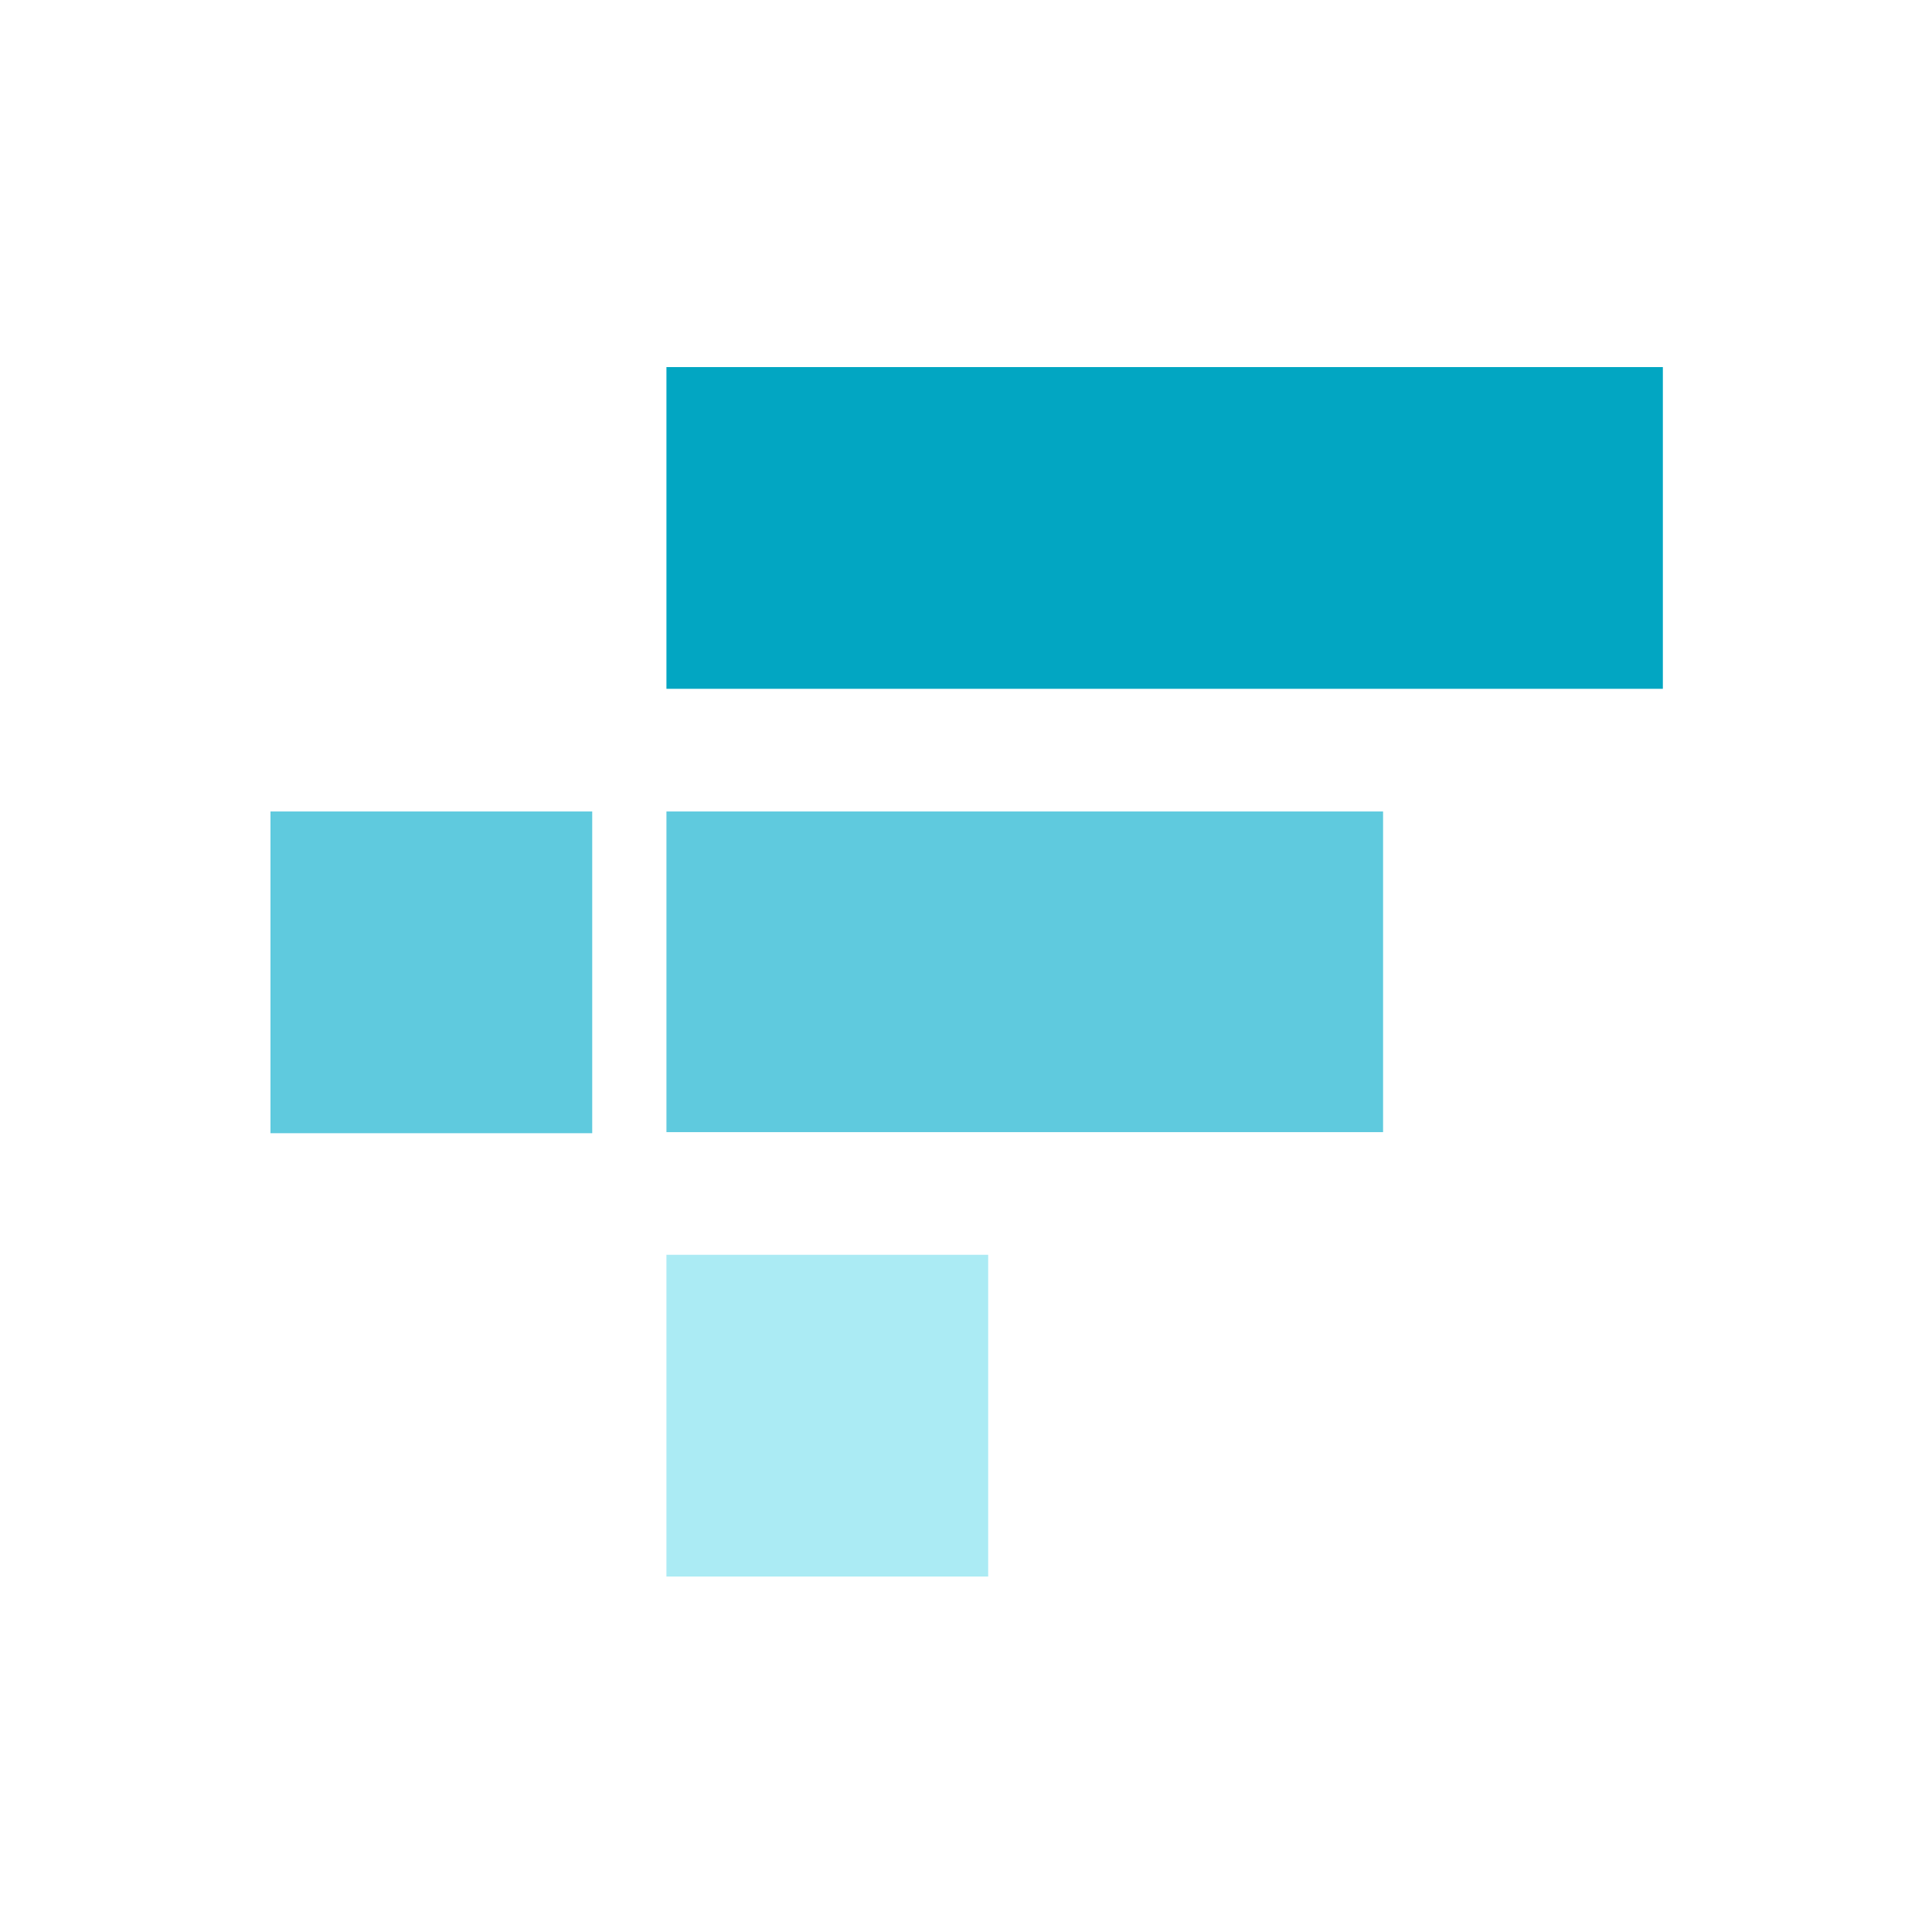
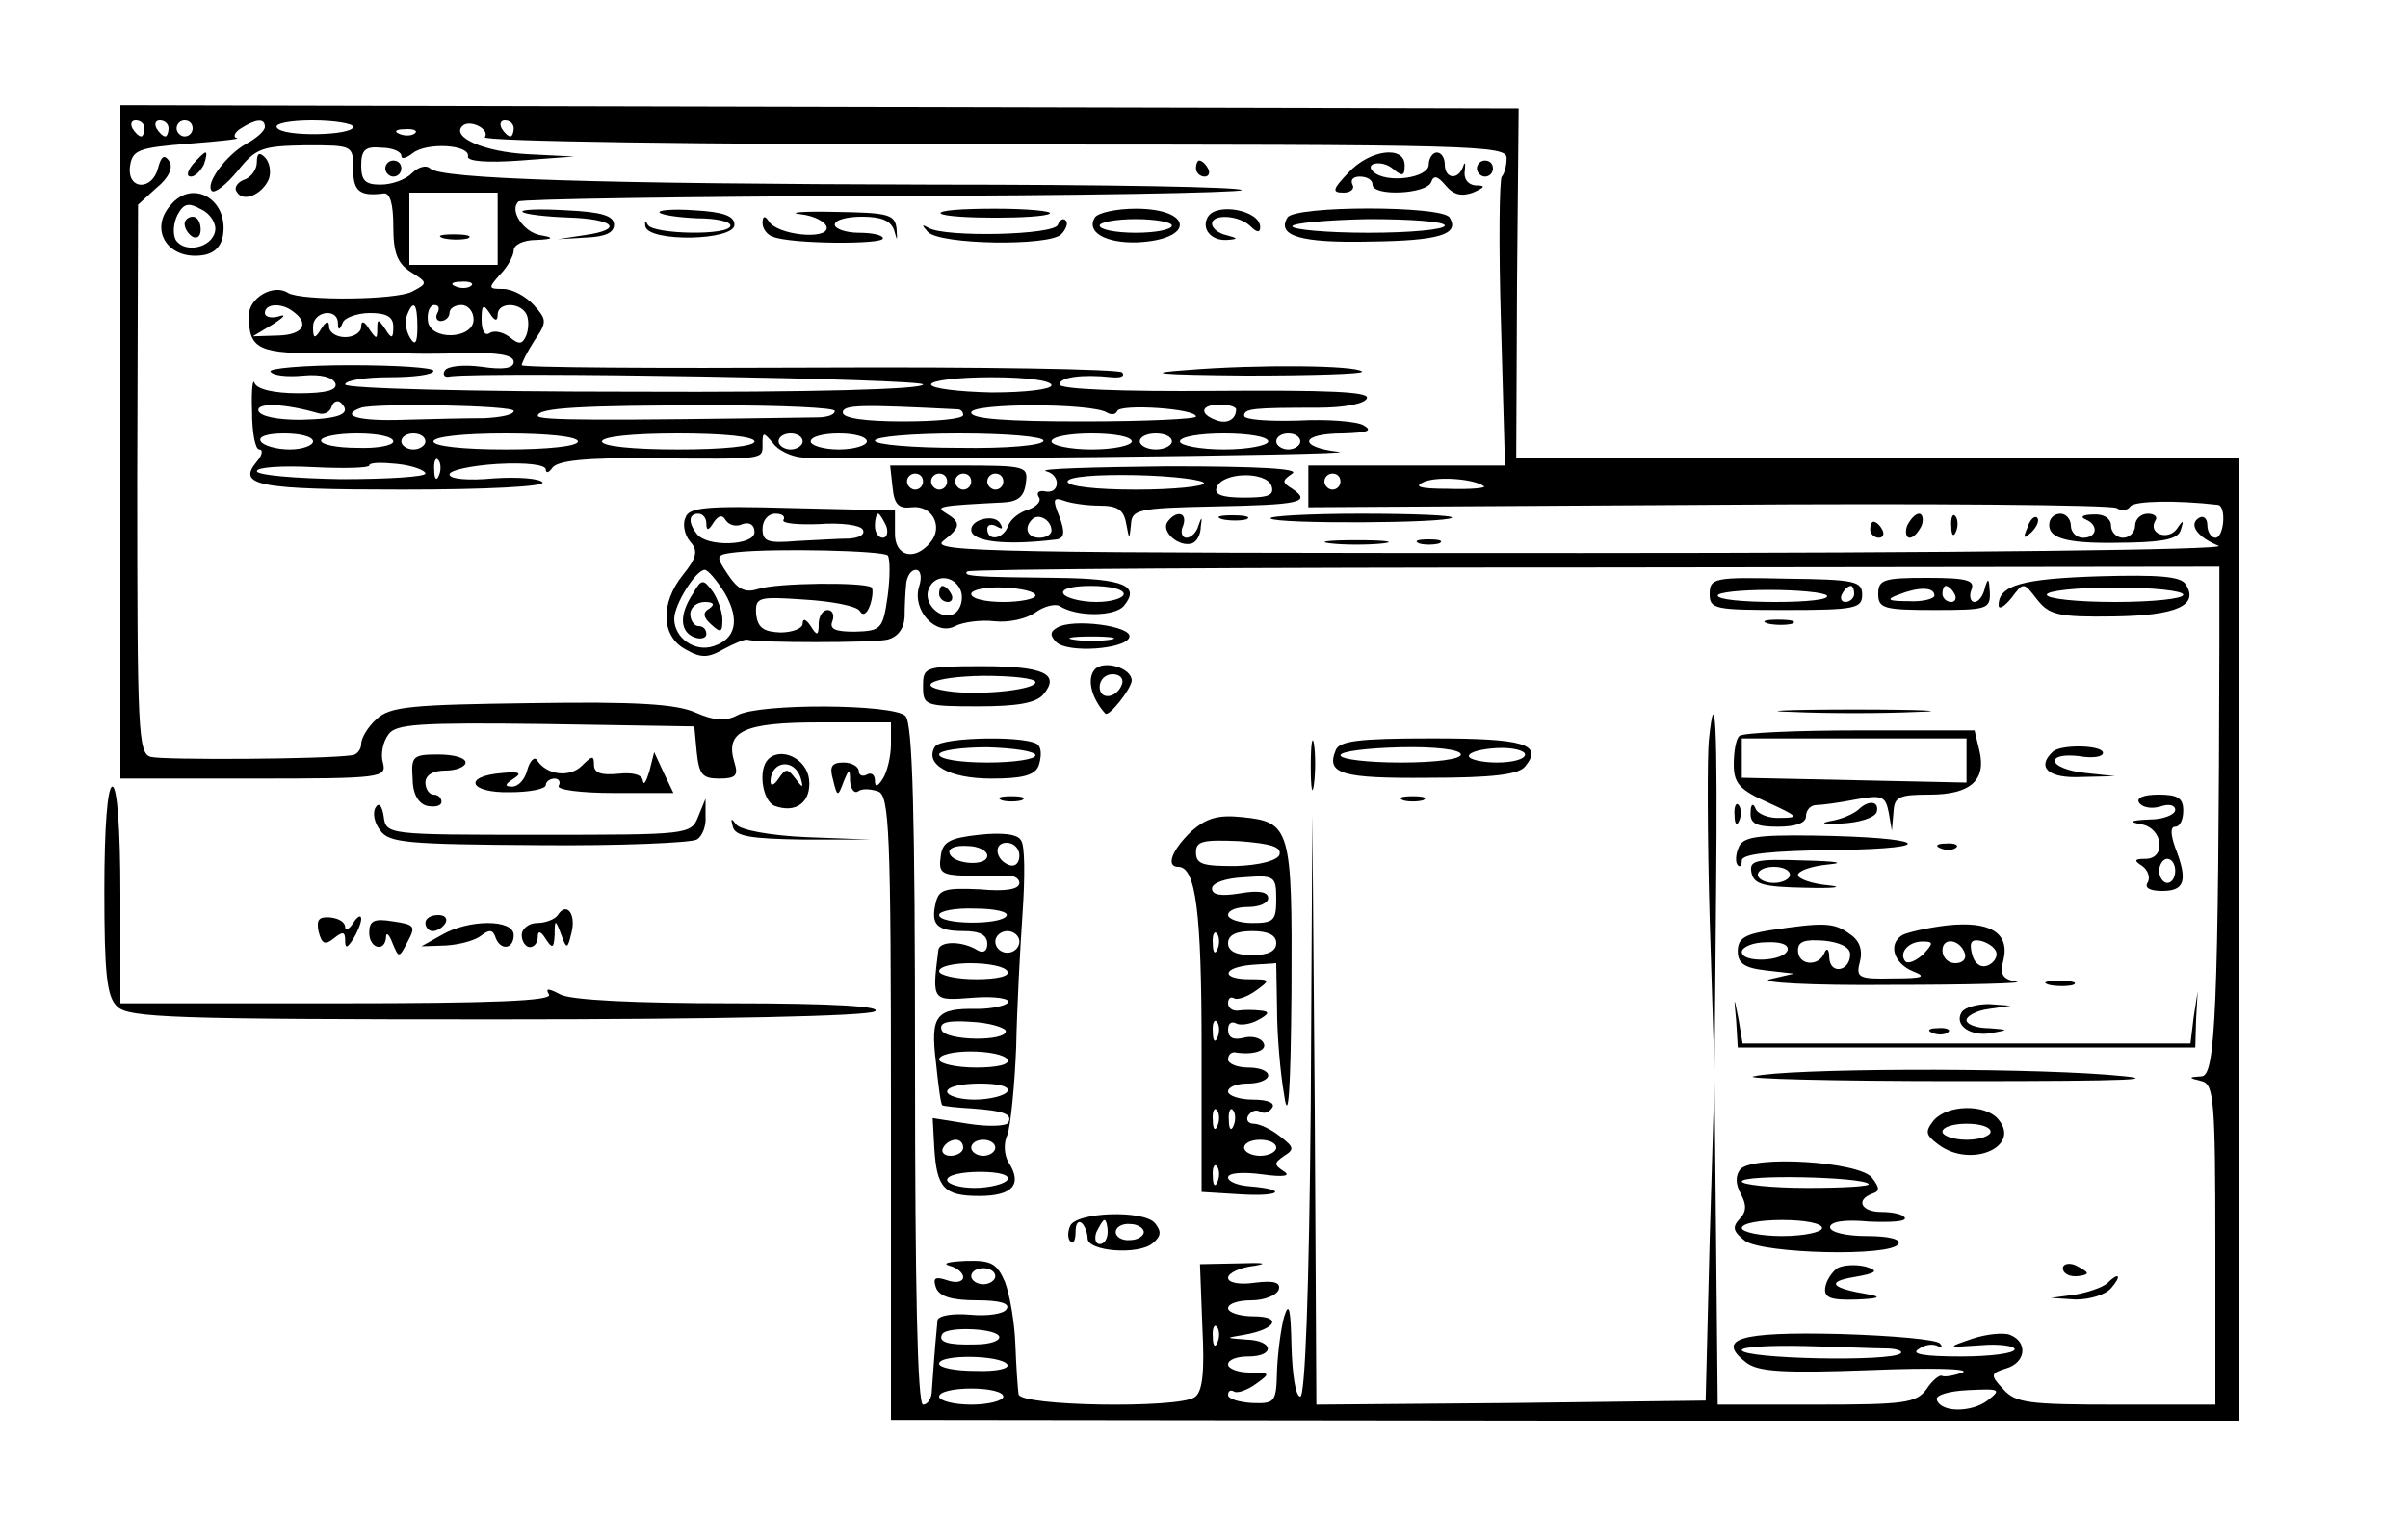
- <svg xmlns="http://www.w3.org/2000/svg" width="100" height="100" viewBox="0 0 100 100" fill="none">
-   <path d="M51.148 64.948H34.495V81.601H51.148V64.948Z" fill="#ABEBF4" />
-   <path d="M65.907 42.002H34.495V58.599H65.907H71.588V42.002H65.907Z" fill="#5FCADE" />
-   <path d="M86.069 19H34.495V35.653H86.069V19Z" fill="#02A6C2" />
-   <path d="M30.653 42.002H14V58.655H30.653V42.002Z" fill="#5FCADE" />
+ <svg xmlns="http://www.w3.org/2000/svg" version="1.0" width="300pt" height="189pt" viewBox="0 0 300 189" preserveAspectRatio="xMidYMid meet">
+   <g transform="translate(0,189) scale(0.1,-0.1)" fill="#000000" stroke="none">
+     <path d="M150 1340 l0 -420 166 0 c160 0 166 1 161 20 -3 10 0 26 7 35 9 13 37 15 196 13 l185 -3 3 -32 c3 -28 7 -33 28 -33 21 0 24 4 19 20 -12 39 11 50 106 50 l89 0 0 -27 c0 -16 -5 -35 -10 -43 -7 -11 -10 -11 -10 -2 0 7 -5 10 -10 7 -5 -3 -10 -1 -10 4 0 6 -9 11 -19 11 -15 0 -18 -5 -13 -22 5 -21 6 -21 13 -2 7 17 8 17 8 1 1 -10 5 -16 10 -13 5 4 16 3 25 0 14 -5 16 -49 16 -395 l0 -388 840 -1 840 0 0 600 0 600 -450 0 -451 0 1 218 2 217 -871 2 -871 2 0 -419z m30 390 c0 -5 -2 -10 -4 -10 -3 0 -8 5 -11 10 -3 6 -1 10 4 10 6 0 11 -4 11 -10z m30 0 c0 -5 -2 -10 -4 -10 -3 0 -8 5 -11 10 -3 6 -1 10 4 10 6 0 11 -4 11 -10z m30 0 c0 -5 -4 -10 -10 -10 -5 0 -10 5 -10 10 0 6 5 10 10 10 6 0 10 -4 10 -10z m90 2 c0 -5 -10 -14 -23 -21 -25 -14 -52 -50 -43 -59 4 -3 18 8 32 25 23 29 31 31 85 32 59 0 59 0 59 -30 0 -27 8 -34 38 -30 8 1 12 -13 12 -41 0 -33 5 -46 22 -57 21 -13 21 -14 2 -24 -19 -11 -138 -12 -155 -2 -18 12 -49 -6 -49 -28 0 -43 12 -48 101 -47 46 1 89 1 94 0 6 -1 38 -1 73 0 42 1 62 -2 62 -11 0 -8 -13 -10 -40 -6 -22 3 -43 1 -46 -5 -3 -5 0 -9 7 -7 51 6 589 -3 589 -10 0 -6 -139 -10 -360 -9 -204 0 -360 4 -360 9 0 5 25 9 55 9 30 0 55 3 55 8 0 4 -47 7 -104 7 -57 0 -102 -4 -99 -8 3 -5 21 -7 41 -5 22 2 37 -2 40 -10 2 -8 -11 -12 -46 -12 -31 0 -52 5 -55 13 -2 6 -4 -9 -3 -35 0 -27 4 -48 9 -48 5 0 4 -7 -3 -15 -25 -30 0 -35 181 -35 107 0 178 4 175 9 -4 5 -31 7 -61 5 -31 -3 -55 -1 -55 5 0 5 27 11 60 13 36 2 60 -1 60 -7 0 -5 4 -4 8 2 6 9 41 13 123 12 144 -1 139 -2 139 18 0 15 1 15 13 1 6 -9 23 -17 37 -18 50 -4 704 3 668 7 -52 6 -48 23 5 23 30 1 38 3 26 10 -8 5 -45 8 -82 6 -37 -1 -67 1 -67 6 0 9 11 10 92 10 33 0 59 5 61 12 3 8 -49 10 -189 9 -115 -1 -194 2 -194 8 0 9 28 13 65 9 11 -1 17 1 13 6 -5 4 -174 7 -378 6 -203 -1 -370 0 -370 3 0 3 7 17 16 31 16 23 15 26 -1 44 -10 11 -27 20 -38 20 -19 0 -19 1 -4 18 10 10 17 24 17 30 0 7 12 13 28 13 22 1 23 3 5 6 -21 4 -39 31 -27 42 3 3 206 6 450 7 244 0 447 4 451 7 3 4 -169 7 -383 7 -421 1 -614 7 -628 20 -5 5 -15 2 -23 -6 -8 -8 -25 -14 -39 -14 -19 0 -24 5 -24 24 0 19 5 24 25 22 14 0 25 -5 25 -10 0 -5 6 -3 14 3 17 14 72 11 69 -4 -1 -6 24 -8 65 -5 l67 5 -59 3 c-53 3 -94 21 -80 35 9 9 35 -4 28 -14 -3 -5 260 -9 634 -9 602 0 639 -1 639 -17 0 -10 -3 -20 -6 -23 -3 -3 -4 -85 -1 -183 l5 -177 -122 0 -123 0 0 -26 0 -26 498 3 c273 2 502 0 509 -4 6 -4 14 -3 17 2 5 7 57 8 109 2 11 -1 8 -41 -3 -41 -5 0 -10 7 -10 16 0 8 -5 12 -10 9 -14 -8 -3 -24 24 -35 12 -5 -324 -9 -794 -9 -729 0 -813 1 -795 15 22 17 23 23 3 35 -13 8 -7 9 72 13 18 1 26 7 28 24 3 21 1 22 -83 22 l-86 0 3 -27 c2 -22 8 -27 24 -25 25 3 40 -24 23 -44 -20 -24 -45 -17 -44 13 l0 27 -128 3 c-107 3 -129 1 -133 -12 -4 -8 -1 -22 6 -30 10 -11 8 -20 -9 -41 -29 -36 -27 -77 3 -93 19 -11 28 -11 47 0 13 7 27 13 30 12 13 -4 156 -4 174 0 13 3 21 13 22 28 0 13 1 32 2 42 1 9 6 17 12 17 6 0 8 -9 4 -21 -9 -29 21 -62 45 -49 10 5 32 8 49 6 17 -2 40 3 51 11 11 8 25 11 30 8 22 -14 69 -13 80 0 21 25 1 34 -83 35 -103 1 -118 2 -112 8 2 3 354 5 782 5 l778 1 0 -92 c-1 -464 -5 -542 -22 -543 -17 -1 -17 -2 0 -6 15 -4 17 -22 17 -204 l0 -199 -123 0 c-109 0 -126 2 -141 19 -17 18 -16 20 3 26 25 7 28 33 5 42 -8 3 -29 1 -47 -5 -32 -11 -32 -11 11 -8 23 2 42 -1 42 -5 0 -5 -30 -9 -67 -9 -45 0 -63 3 -53 9 8 6 18 7 24 4 5 -3 7 -2 3 3 -3 5 -59 10 -125 12 -126 3 -155 -6 -116 -36 15 -11 46 -13 154 -9 74 3 126 2 115 -3 -11 -4 -23 -6 -26 -4 -3 1 -12 -6 -19 -17 -13 -17 -27 -19 -137 -19 l-123 0 -2 203 -2 202 -6 -200 -5 -200 -242 -3 -243 -2 -2 367 -3 368 -2 -363 c-2 -230 -7 -362 -13 -362 -6 0 -10 28 -11 63 -1 46 -3 56 -9 37 -4 -14 -8 -44 -9 -67 -1 -40 -2 -42 -31 -41 -16 1 -30 5 -30 10 0 5 3 7 8 4 4 -2 16 2 27 10 18 13 18 14 -8 14 -15 0 -27 5 -27 10 0 6 11 10 25 10 34 0 32 20 -2 21 -27 2 -27 2 -3 6 40 7 48 23 12 23 -18 0 -32 5 -32 10 0 6 13 10 29 10 16 0 31 6 34 13 3 9 -5 12 -29 9 -20 -3 -34 0 -34 6 0 6 15 13 33 15 18 3 10 4 -18 3 l-50 -1 3 -79 c3 -57 0 -81 -10 -87 -22 -14 -218 -11 -219 4 -1 6 -3 35 -4 62 -1 28 -7 62 -13 78 -10 23 -17 27 -49 26 -21 -1 -30 -3 -20 -6 9 -2 17 -9 17 -14 0 -6 -9 -8 -20 -4 -15 5 -18 3 -14 -9 4 -11 19 -16 51 -16 29 0 42 -4 37 -11 -3 -6 -24 -9 -45 -7 -22 2 -40 -1 -41 -7 -1 -9 -4 -43 -7 -87 0 -10 -5 -18 -11 -18 -7 0 -10 148 -10 423 0 316 -3 426 -12 435 -15 15 -181 16 -209 1 -15 -8 -29 -7 -52 3 -24 11 -75 14 -205 12 -149 -2 -176 -4 -193 -20 -10 -9 -19 -23 -19 -31 0 -7 -6 -14 -12 -14 -35 -5 -235 -6 -250 -2 -16 4 -17 31 -17 346 l1 342 23 21 c15 12 21 25 16 33 -6 9 -10 7 -14 -8 -7 -29 -39 -28 -35 2 3 20 10 23 73 28 39 3 66 6 60 7 -5 1 -3 7 5 12 19 12 30 13 30 2z m110 0 c0 -11 -88 -13 -95 -1 -4 5 16 9 44 9 28 0 51 -4 51 -8z m200 -2 c0 -5 -2 -10 -4 -10 -3 0 -8 5 -11 10 -3 6 -1 10 4 10 6 0 11 -4 11 -10z m-123 -6 c-3 -3 -12 -4 -19 -1 -8 3 -5 6 6 6 11 1 17 -2 13 -5z m103 -119 l0 -45 -55 0 -55 0 0 45 0 45 55 0 55 0 0 -45z m-33 -71 c-3 -3 -12 -4 -19 -1 -8 3 -5 6 6 6 11 1 17 -2 13 -5z m-222 -32 c21 -15 13 -29 -18 -30 l-32 -1 25 15 c14 9 17 13 8 10 -10 -3 -18 -1 -18 4 0 12 21 13 35 2z m155 -19 c0 -21 -3 -24 -9 -14 -5 8 -7 20 -4 28 8 21 13 15 13 -14z m25 17 c-3 -5 -1 -10 4 -10 6 0 11 5 11 10 0 6 7 10 15 10 8 0 15 -8 15 -18 0 -25 -55 -27 -57 -1 -1 11 3 19 8 19 6 0 7 -4 4 -10z m75 -2 c0 15 26 16 35 2 4 -6 4 -18 1 -27 -5 -12 -9 -13 -21 -3 -8 6 -19 9 -25 5 -6 -4 -10 3 -10 17 0 18 2 20 10 8 6 -10 10 -11 10 -2z m-199 -10 c0 -10 2 -10 6 0 2 6 18 12 34 12 21 0 29 -5 29 -17 0 -15 -2 -16 -10 -3 -9 13 -10 13 -10 0 0 -13 -1 -13 -10 0 -6 10 -10 11 -10 3 0 -7 -9 -13 -20 -13 -11 0 -20 6 -20 13 0 8 -4 7 -10 -3 -8 -13 -10 -12 -10 3 0 19 30 24 31 5z m889 -78 c0 -5 -32 -9 -75 -9 -41 1 -75 5 -75 10 0 5 34 9 75 9 43 0 75 -4 75 -10z m-913 -35 c6 -2 14 1 16 8 2 7 8 9 12 5 14 -14 -3 -20 -51 -21 -28 0 -49 4 -52 11 -3 11 34 9 75 -3z m243 3 c0 -5 -17 -8 -37 -9 -21 0 -66 -1 -100 -2 -56 -2 -81 5 -53 15 20 6 190 3 190 -4z m400 0 c0 -5 -10 -8 -22 -8 -272 -4 -348 -4 -348 2 0 10 55 13 222 13 82 0 148 -3 148 -7z m153 2 c4 0 7 -3 7 -7 0 -5 -34 -8 -75 -8 -47 0 -75 4 -75 11 0 10 24 10 143 4z m186 -4 c5 -3 11 -3 13 2 4 9 98 3 98 -7 0 -3 -63 -6 -140 -6 -96 0 -140 3 -140 11 0 12 150 12 169 0z m161 4 c0 -13 -12 -19 -26 -13 -21 8 -17 19 6 19 11 0 20 -3 20 -6z m-1150 -40 c0 -5 -13 -10 -29 -10 -17 0 -33 5 -36 10 -4 6 8 10 29 10 20 0 36 -4 36 -10z m100 0 c0 -5 -20 -9 -45 -8 -25 0 -45 4 -45 9 0 5 20 9 45 9 25 0 45 -4 45 -10z m40 0 c0 -5 -7 -10 -15 -10 -8 0 -15 5 -15 10 0 6 7 10 15 10 8 0 15 -4 15 -10z m190 0 c0 -6 -37 -10 -90 -10 -53 0 -90 4 -90 10 0 6 37 10 90 10 53 0 90 -4 90 -10z m220 0 c0 -6 -38 -10 -95 -10 -57 0 -95 4 -95 10 0 6 38 10 95 10 57 0 95 -4 95 -10z m60 0 c0 -5 -7 -10 -15 -10 -8 0 -15 5 -15 10 0 6 7 10 15 10 8 0 15 -4 15 -10z m80 0 c0 -5 -16 -10 -35 -10 -19 0 -35 5 -35 10 0 6 16 10 35 10 19 0 35 -4 35 -10z m220 1 c0 -6 -46 -10 -105 -9 -58 0 -105 4 -105 9 0 5 47 9 105 9 59 0 105 -4 105 -9z m110 -1 c0 -5 -22 -10 -50 -10 -27 0 -50 5 -50 10 0 6 23 10 50 10 28 0 50 -4 50 -10z m50 0 c0 -5 -9 -10 -20 -10 -11 0 -20 5 -20 10 0 6 9 10 20 10 11 0 20 -4 20 -10z m120 0 c0 -5 -25 -10 -55 -10 -30 0 -55 5 -55 10 0 6 25 10 55 10 30 0 55 -4 55 -10z m40 0 c0 -5 -7 -10 -15 -10 -8 0 -15 5 -15 10 0 6 7 10 15 10 8 0 15 -4 15 -10z m-1090 -40 c0 -4 -47 -7 -105 -7 -58 1 -105 5 -105 10 0 5 32 7 70 5 39 -2 70 -1 70 2 0 4 16 4 35 2 19 -2 35 -8 35 -12z m17 -2 c-3 -8 -6 -5 -6 6 -1 11 2 17 5 13 3 -3 4 -12 1 -19z m603 -8 c0 -5 -4 -10 -10 -10 -5 0 -10 5 -10 10 0 6 5 10 10 10 6 0 10 -4 10 -10z m30 0 c0 -5 -4 -10 -10 -10 -5 0 -10 5 -10 10 0 6 5 10 10 10 6 0 10 -4 10 -10z m30 0 c0 -5 -4 -10 -10 -10 -5 0 -10 5 -10 10 0 6 5 10 10 10 6 0 10 -4 10 -10z m40 0 c0 -5 -4 -10 -10 -10 -5 0 -10 5 -10 10 0 6 5 10 10 10 6 0 10 -4 10 -10z m420 0 c0 -5 -4 -10 -10 -10 -5 0 -10 5 -10 10 0 6 5 10 10 10 6 0 10 -4 10 -10z m179 -6 c2 -2 -18 -4 -45 -3 -36 0 -44 3 -29 9 18 7 63 3 74 -6z m-969 -46 c0 -10 3 -9 9 1 6 9 11 10 15 3 4 -6 13 -9 21 -5 9 3 15 -1 15 -10 0 -17 -60 -19 -72 -2 -11 14 -10 25 2 25 6 0 10 -6 10 -12z m96 4 c-2 -4 17 -6 44 -5 27 2 52 -1 55 -7 3 -6 -4 -10 -17 -11 -13 0 -42 -2 -65 -3 -36 -3 -43 -1 -43 15 0 11 7 19 16 19 8 0 13 -3 10 -8z m128 -7 c3 -8 1 -15 -4 -15 -6 0 -10 7 -10 15 0 8 2 15 4 15 2 0 6 -7 10 -15z m2 -37 c3 -4 3 -27 0 -50 -6 -42 -8 -44 -41 -45 -24 0 -32 3 -28 13 3 8 0 14 -6 14 -6 0 -11 -8 -11 -17 0 -15 -2 -16 -10 -3 -6 9 -10 10 -10 3 0 -6 -13 -11 -28 -11 -21 1 -28 6 -30 23 -1 21 2 22 60 18 34 -2 65 -8 69 -14 4 -7 9 -4 13 7 3 9 4 19 2 22 -8 7 -119 6 -142 -2 -16 -5 -25 0 -37 18 -16 24 -16 25 11 28 48 5 181 2 188 -4z m-203 -47 c19 -33 14 -57 -14 -66 -23 -8 -49 10 -49 34 0 18 27 61 38 61 4 0 15 -13 25 -29z m294 3 c3 -8 1 -20 -5 -26 -15 -15 -43 8 -35 28 7 19 32 18 40 -2z m93 -6 c0 -4 -18 -8 -40 -8 -22 0 -40 4 -40 10 0 5 18 9 40 8 22 -1 40 -5 40 -10z m110 2 c0 -5 -15 -10 -34 -10 -19 0 -38 5 -41 10 -4 6 10 10 34 10 23 0 41 -4 41 -10z m-160 -850 c0 -5 -7 -10 -15 -10 -8 0 -15 5 -15 10 0 6 7 10 15 10 8 0 15 -4 15 -10z m5 -76 c0 -5 -13 -9 -30 -9 -34 -1 -47 3 -41 13 6 10 71 7 71 -4z m272 -6 c-3 -8 -6 -5 -6 6 -1 11 2 17 5 13 3 -3 4 -12 1 -19z m832 -8 c13 0 22 -3 19 -6 -11 -11 -198 -7 -198 4 0 4 35 6 78 5 42 -1 88 -3 101 -3z m-1094 -20 c3 -5 -13 -9 -40 -8 -25 0 -45 4 -45 9 0 12 77 11 85 -1z m-5 -40 c0 -5 -18 -10 -40 -10 -22 0 -40 5 -40 10 0 6 18 10 40 10 22 0 40 -4 40 -10z m1226 -5 c-20 -15 -58 -15 -63 1 -2 6 16 11 39 12 40 2 42 1 24 -13z" />
+     <path d="M240 1685 c-7 -9 -8 -15 -2 -15 5 0 12 7 16 15 3 8 4 15 2 15 -2 0 -9 -7 -16 -15z" />
+     <path d="M320 1688 c0 -9 -7 -19 -16 -22 -8 -3 -13 -10 -9 -15 8 -14 32 -3 40 16 3 9 1 21 -5 27 -7 7 -10 5 -10 -6z" />
+     <path d="M1680 1675 c-20 -21 -21 -25 -6 -25 9 0 14 5 11 10 -3 6 1 10 9 10 9 0 16 -4 16 -10 0 -15 67 -12 73 3 3 9 8 8 18 -4 10 -12 20 -14 34 -9 16 7 16 9 3 9 -9 1 -15 8 -13 19 1 9 0 11 -2 5 -6 -18 -23 -16 -23 2 0 8 -4 15 -10 15 -5 0 -10 -7 -10 -15 0 -17 -53 -24 -69 -9 -12 11 11 15 24 4 12 -10 15 -10 15 4 0 25 -43 20 -70 -9z" />
+     <path d="M480 1680 c0 -5 5 -10 10 -10 6 0 10 5 10 10 0 6 -4 10 -10 10 -5 0 -10 -4 -10 -10z" />
+     <path d="M1490 1680 c0 -5 5 -10 11 -10 5 0 7 5 4 10 -3 6 -8 10 -11 10 -2 0 -4 -4 -4 -10z" />
+     <path d="M1840 1680 c0 -5 5 -10 10 -10 6 0 10 5 10 10 0 6 -4 10 -10 10 -5 0 -10 -4 -10 -10z" />
+     <path d="M213 1635 c-28 -31 -4 -69 39 -63 15 2 24 11 26 26 6 44 -38 69 -65 37z m55 -33 c-4 -21 -38 -28 -49 -11 -4 7 -3 21 2 31 8 15 14 16 30 7 11 -5 19 -18 17 -27z" />
+     <path d="M230 1611 c0 -6 5 -13 10 -16 6 -3 10 1 10 9 0 9 -4 16 -10 16 -5 0 -10 -4 -10 -9z" />
+     <path d="M651 1626 c3 -3 29 -6 57 -7 58 -2 70 -15 20 -22 l-33 -5 35 2 c24 1 35 6 35 16 0 11 -15 16 -60 18 -33 2 -57 1 -54 -2z" />
+     <path d="M822 1625 c3 -3 24 -6 47 -7 23 0 41 -4 41 -9 0 -13 -97 -11 -103 1 -3 6 -4 5 -3 -2 4 -20 111 -18 111 2 0 11 -14 16 -50 18 -27 2 -47 0 -43 -3z" />
+     <path d="M998 1623 c17 -2 32 -10 32 -17 0 -15 -61 -9 -72 8 -5 8 -8 7 -8 -2 0 -7 6 -15 13 -17 21 -9 137 -10 137 -2 0 4 -13 7 -30 7 -16 0 -30 5 -30 10 0 6 15 10 34 10 24 0 36 -5 40 -17 4 -14 4 -14 3 2 -2 18 -10 20 -77 21 -41 1 -60 -1 -42 -3z" />
+     <path d="M1172 1624 c8 -7 128 -7 136 0 3 3 -28 6 -68 6 -40 0 -71 -2 -68 -6z" />
+     <path d="M1364 1619 c-11 -18 13 -32 52 -31 73 3 71 42 -1 42 -24 0 -47 -5 -51 -11z m96 -10 c0 -5 -20 -9 -45 -9 -25 0 -45 4 -45 9 0 4 20 8 45 8 25 0 45 -4 45 -8z" />
+     <path d="M1505 1620 c-9 -15 4 -30 23 -29 15 1 15 2 0 6 -10 2 -18 9 -18 14 0 13 34 11 48 -3 8 -8 12 -8 12 -1 0 21 -54 31 -65 13z" />
+     <path d="M1604 1619 c-14 -23 17 -32 103 -30 86 1 112 9 99 30 -9 15 -193 15 -202 0z m196 -10 c0 -5 -43 -9 -95 -9 -52 0 -95 4 -95 8 0 4 43 8 95 9 52 0 95 -3 95 -8z" />
+     <path d="M1318 1610 c-4 -13 -140 -16 -161 -4 -9 5 -9 4 -1 -5 15 -16 151 -18 166 -3 6 6 9 14 6 17 -3 4 -8 1 -10 -5z" />
+     <path d="M1480 1429 c-57 -4 -39 -6 73 -7 82 0 146 2 144 5 -8 8 -130 9 -217 2z" />
+     <path d="M1303 1303 c20 -5 17 -30 -2 -25 -7 1 -10 -2 -7 -7 4 -5 -2 -12 -13 -16 -11 -3 -22 -12 -25 -20 -6 -17 -26 -20 -26 -4 0 5 5 7 12 3 7 -4 8 -3 4 4 -7 12 -36 5 -36 -8 0 -15 43 -20 107 -12 9 2 10 9 3 28 -9 22 -8 25 6 20 8 -3 28 -6 44 -6 22 0 30 -5 33 -22 4 -21 4 -21 6 -2 1 19 7 21 103 23 106 2 123 5 98 22 -13 8 -13 10 0 19 10 6 -40 9 -155 9 -93 -1 -162 -3 -152 -6z m197 -15 c0 -4 -38 -8 -85 -8 -49 0 -85 4 -85 10 0 6 35 9 85 8 47 -1 85 -6 85 -10z m84 -3 c4 -12 -3 -15 -34 -15 -28 0 -38 4 -34 13 7 19 61 20 68 2z m-274 -56 c0 -5 -7 -9 -15 -9 -15 0 -20 12 -9 23 8 8 24 -1 24 -14z" />
+     <path d="M1454 1239 c-7 -12 15 -31 31 -26 6 2 11 11 11 21 2 12 1 13 -3 1 -2 -8 -9 -15 -15 -15 -5 0 -8 7 -4 15 6 17 -9 20 -20 4z" />
+     <path d="M1523 1243 c9 -2 23 -2 30 0 6 3 -1 5 -18 5 -16 0 -22 -2 -12 -5z" />
+     <path d="M1583 1244 c7 -7 219 -6 226 1 2 3 -49 5 -114 5 -65 0 -116 -3 -112 -6z" />
+     <path d="M2376 1235 c-3 -8 -1 -15 3 -15 5 0 11 7 15 15 3 8 1 15 -3 15 -5 0 -11 -7 -15 -15z" />
+     <path d="M2431 1234 c0 -11 3 -14 6 -6 3 7 2 16 -1 19 -3 4 -6 -2 -5 -13z" />
+     <path d="M2526 1233 c-6 -14 -5 -15 5 -6 7 7 10 15 7 18 -3 3 -9 -2 -12 -12z" />
+     <path d="M2553 1236 c0 -18 25 -24 101 -22 44 1 60 5 63 16 4 12 3 13 -5 1 -11 -15 -36 -6 -27 10 4 5 -1 9 -9 9 -9 0 -16 -7 -16 -15 0 -8 -7 -15 -15 -15 -8 0 -15 7 -15 15 0 9 -9 15 -22 14 -13 0 -17 -3 -10 -6 17 -7 15 -23 -3 -23 -8 0 -15 7 -15 15 0 8 -6 15 -13 15 -8 0 -14 -6 -14 -14z" />
+     <path d="M2330 1230 c0 -5 5 -10 11 -10 5 0 7 5 4 10 -3 6 -8 10 -11 10 -2 0 -4 -4 -4 -10z" />
+     <path d="M1658 1213 c17 -2 47 -2 65 0 17 2 3 4 -33 4 -36 0 -50 -2 -32 -4z" />
+     <path d="M1768 1213 c6 -2 18 -2 25 0 6 3 1 5 -13 5 -14 0 -19 -2 -12 -5z" />
+     <path d="M2616 1172 c-96 -3 -126 -11 -126 -36 0 -6 7 -2 16 9 15 20 15 20 32 -2 15 -19 26 -22 95 -21 79 1 107 14 90 40 -6 10 -34 12 -107 10z m104 -23 c0 -5 -38 -9 -85 -9 -47 0 -85 4 -85 9 0 5 38 9 85 9 47 0 85 -4 85 -9z" />
+     <path d="M2130 1150 c0 -19 6 -20 95 -20 86 0 95 2 95 19 0 17 -9 19 -95 20 -89 2 -95 1 -95 -19z m146 -2 c4 -5 -25 -8 -64 -8 -40 0 -72 3 -72 8 0 4 29 7 64 7 35 0 68 -3 72 -7z m34 2 c0 -5 -5 -10 -11 -10 -5 0 -7 5 -4 10 3 6 8 10 11 10 2 0 4 -4 4 -10z" />
+     <path d="M2340 1150 c0 -18 7 -20 70 -20 66 0 70 1 69 23 -1 16 -2 18 -6 5 -2 -10 -8 -18 -13 -18 -5 0 -7 7 -4 15 5 12 -5 15 -55 15 -54 0 -61 -2 -61 -20z m70 -2 c0 -4 -15 -8 -32 -7 -26 0 -29 2 -13 8 25 10 45 10 45 -1z m25 2 c3 -5 1 -10 -4 -10 -6 0 -11 5 -11 10 0 6 2 10 4 10 3 0 8 -4 11 -10z" />
+     <path d="M1317 1108 c-9 -5 -9 -10 -1 -18 14 -14 86 -9 91 6 5 14 -71 24 -90 12z m66 -15 c-13 -2 -33 -2 -45 0 -13 2 -3 4 22 4 25 0 35 -2 23 -4z" />
+     <path d="M2203 1113 c9 -2 23 -2 30 0 6 3 -1 5 -18 5 -16 0 -22 -2 -12 -5z" />
+     <path d="M1364 1056 c-10 -11 -5 -35 13 -55 4 -5 32 30 33 41 0 16 -35 26 -46 14z m34 -18 c-6 -18 -28 -21 -28 -4 0 9 7 16 16 16 9 0 14 -5 12 -12z" />
+     <path d="M1150 1035 c0 -24 2 -25 69 -25 48 0 72 4 81 15 21 25 1 35 -76 35 -72 0 -74 -1 -74 -25z m140 5 c0 -9 -62 -16 -102 -12 -53 6 -28 19 37 20 36 0 65 -3 65 -8z" />
+     <path d="M2233 1003 c42 -2 112 -2 155 0 42 1 7 3 -78 3 -85 0 -120 -2 -77 -3z" />
+     <path d="M2129 968 c-2 -18 -2 -118 1 -223 l6 -190 2 223 c2 208 -1 266 -9 190z" />
+     <path d="M1633 935 c0 -27 2 -38 4 -22 2 15 2 37 0 50 -2 12 -4 0 -4 -28z" />
+     <path d="M2167 973 c-4 -3 -7 -19 -7 -35 0 -24 7 -32 43 -48 37 -17 39 -19 15 -19 -14 -1 -29 5 -31 12 -3 7 -6 5 -6 -5 -1 -14 7 -18 34 -18 23 0 35 5 35 13 0 8 6 14 13 14 6 0 29 3 49 7 33 6 37 4 41 -16 l4 -23 2 23 c1 19 6 22 45 22 51 0 71 18 62 55 l-6 25 -144 0 c-78 0 -146 -3 -149 -7z m283 -30 l0 -28 -140 3 -140 3 0 25 0 24 140 0 140 0 0 -27z" />
+     <path d="M1165 960 c-14 -22 17 -40 70 -40 39 0 54 4 59 16 3 9 4 20 0 25 -7 13 -121 11 -129 -1z m125 -11 c0 -5 -27 -9 -60 -9 -33 0 -60 4 -60 10 0 5 27 9 60 9 33 -1 60 -5 60 -10z" />
+     <path d="M1664 955 c-12 -29 7 -35 116 -34 79 0 112 4 120 14 23 28 -1 35 -116 35 -91 0 -116 -3 -120 -15z m156 -5 c0 -6 -32 -10 -75 -10 -41 0 -75 4 -75 9 0 5 34 9 75 10 44 1 75 -3 75 -9z m80 0 c0 -6 -16 -10 -35 -10 -19 0 -35 4 -35 8 0 5 16 9 35 10 19 1 35 -3 35 -8z" />
+     <path d="M2557 953 c-20 -19 -5 -33 36 -31 l42 1 -37 4 c-21 2 -38 9 -38 15 0 6 13 8 30 6 17 -3 30 -1 30 4 0 10 -54 11 -63 1z" />
+     <path d="M1248 893 c6 -2 18 -2 25 0 6 3 1 5 -13 5 -14 0 -19 -2 -12 -5z" />
+     <path d="M1748 893 c6 -2 18 -2 25 0 6 3 1 5 -13 5 -14 0 -19 -2 -12 -5z" />
+     <path d="M2665 890 c4 -6 15 -8 26 -5 11 4 19 2 19 -4 0 -6 -15 -12 -32 -12 -24 -1 -27 -3 -10 -6 27 -5 31 -43 5 -43 -14 0 -15 -2 -4 -9 7 -5 10 -14 7 -20 -5 -7 2 -11 18 -11 28 0 32 13 16 54 -6 17 -6 26 0 26 6 0 10 9 10 20 0 16 -7 20 -31 20 -18 0 -28 -4 -24 -10z m45 -85 c0 -8 -4 -15 -10 -15 -5 0 -10 7 -10 15 0 8 5 15 10 15 6 0 10 -7 10 -15z" />
+     <path d="M2161 874 c0 -11 3 -14 6 -6 3 7 2 16 -1 19 -3 4 -6 -2 -5 -13z" />
+     <path d="M2315 881 c-6 -5 -21 -12 -35 -14 -14 -3 -7 -4 14 -3 22 1 41 7 44 14 4 14 -10 16 -23 3z" />
+     <path d="M1484 854 c-24 -23 -32 -44 -16 -44 22 0 29 -58 29 -225 l0 -180 49 -3 c50 -3 59 6 11 10 -15 1 -27 6 -27 11 0 6 19 7 42 4 28 -4 37 -2 27 4 -12 8 -12 10 1 19 13 8 12 11 -5 24 -11 9 -26 16 -33 16 -7 0 -10 5 -7 10 4 6 10 8 15 5 5 -3 11 -1 15 5 4 6 -6 10 -24 10 -17 0 -31 5 -31 10 0 6 11 10 25 10 14 0 25 5 25 10 0 6 -11 10 -25 10 -14 0 -25 5 -25 10 0 5 3 9 8 9 23 -4 42 2 36 12 -3 6 -15 9 -25 6 -12 -3 -19 0 -19 10 0 8 4 11 10 8 5 -3 18 -1 27 4 15 8 15 11 3 12 -8 1 -21 1 -27 0 -7 -1 -13 3 -13 9 0 6 3 9 8 6 4 -2 16 2 27 10 18 13 18 14 -8 14 -37 0 -34 15 3 18 l30 2 1 -57 c0 -32 4 -80 9 -108 5 -35 8 4 9 131 1 202 -1 210 -62 216 -29 3 -44 -1 -63 -18z m110 -29 c-3 -7 -24 -13 -55 -14 -40 0 -49 2 -49 17 0 14 8 16 54 14 39 -3 53 -7 50 -17z m-4 -55 c0 -27 -3 -30 -30 -30 -16 0 -30 5 -30 10 0 6 11 10 25 10 14 0 25 5 25 11 0 8 -12 10 -35 6 -24 -4 -35 -2 -35 6 0 7 17 13 40 14 38 3 40 1 40 -27z m-73 -62 c-3 -8 -6 -5 -6 6 -1 11 2 17 5 13 3 -3 4 -12 1 -19z m73 7 c0 -10 -10 -15 -30 -15 -20 0 -30 5 -30 15 0 10 10 15 30 15 20 0 30 -5 30 -15z m-73 -117 c-3 -8 -6 -5 -6 6 -1 11 2 17 5 13 3 -3 4 -12 1 -19z m0 -110 c-3 -8 -6 -5 -6 6 -1 11 2 17 5 13 3 -3 4 -12 1 -19z m20 0 c-3 -8 -6 -5 -6 6 -1 11 2 17 5 13 3 -3 4 -12 1 -19z m53 -28 c0 -5 -9 -10 -20 -10 -11 0 -20 5 -20 10 0 6 9 10 20 10 11 0 20 -4 20 -10z m-73 -42 c-3 -8 -6 -5 -6 6 -1 11 2 17 5 13 3 -3 4 -12 1 -19z" />
+     <path d="M1220 850 c-37 -4 -46 -9 -48 -27 -3 -20 1 -23 30 -24 18 -1 41 -1 51 0 9 1 17 -3 17 -9 0 -8 -17 -11 -49 -8 -43 2 -51 0 -55 -16 -7 -28 1 -36 35 -36 20 0 29 -5 29 -16 0 -9 -5 -12 -12 -8 -19 12 -48 12 -49 0 -8 -64 -8 -63 44 -59 26 2 46 -1 43 -6 -3 -4 -20 -8 -39 -8 -51 1 -58 -8 -51 -66 3 -29 6 -53 8 -54 1 -1 18 -3 37 -4 40 -3 51 -7 45 -18 -3 -4 -25 -5 -50 -1 l-44 7 2 -37 c3 -50 12 -60 56 -60 41 0 54 14 37 41 -6 9 -7 25 -2 35 4 11 9 60 11 109 1 50 5 125 8 168 3 44 3 84 -2 90 -4 8 -24 10 -52 7z m10 -26 c0 -14 -43 -11 -47 3 -2 6 7 10 22 9 14 0 25 -6 25 -12z m40 0 c0 -9 -5 -14 -12 -12 -18 6 -21 28 -4 28 9 0 16 -7 16 -16z m-16 -75 c-7 -12 -84 -11 -84 1 0 5 20 9 45 8 24 0 42 -4 39 -9z m16 -32 c0 -8 -7 -14 -15 -14 -8 0 -15 6 -15 14 0 7 7 13 15 13 8 0 15 -6 15 -13z m-15 -37 c4 -6 -12 -10 -39 -10 -25 0 -46 5 -46 10 0 6 18 10 39 10 22 0 43 -4 46 -10z m-2 -74 c3 -14 -76 -13 -80 1 -3 9 7 12 36 10 23 -1 42 -7 44 -11z m2 -36 c4 -6 -12 -10 -39 -10 -25 0 -46 5 -46 10 0 6 18 10 39 10 22 0 43 -4 46 -10z m0 -40 c-3 -5 -22 -10 -41 -10 -19 0 -34 5 -34 10 0 6 18 10 41 10 24 0 38 -4 34 -10z m-55 -70 c0 -5 -7 -10 -16 -10 -8 0 -12 5 -9 10 3 6 10 10 16 10 5 0 9 -4 9 -10z m40 0 c0 -5 -7 -10 -15 -10 -8 0 -15 5 -15 10 0 6 7 10 15 10 8 0 15 -4 15 -10z m15 -40 c-3 -5 -22 -10 -41 -10 -19 0 -34 5 -34 10 0 6 18 10 41 10 24 0 38 -4 34 -10z" />
+     <path d="M2166 834 c-4 -9 -4 -19 -1 -22 3 -3 5 0 5 6 0 8 35 12 118 13 134 2 110 16 -29 18 -72 1 -88 -2 -93 -15z" />
+     <path d="M2418 833 c7 -3 16 -2 19 1 4 3 -2 6 -13 5 -11 0 -14 -3 -6 -6z" />
+     <path d="M2182 803 c3 -15 15 -18 68 -19 36 -1 48 1 28 3 -21 2 -38 8 -38 13 0 5 17 11 38 13 22 2 10 4 -31 5 -60 2 -68 0 -65 -15z m48 -3 c0 -5 -9 -10 -20 -10 -11 0 -20 5 -20 10 0 6 9 10 20 10 11 0 20 -4 20 -10z" />
+     <path d="M2205 731 c-31 -5 -40 -10 -40 -26 0 -15 8 -21 35 -24 l35 -4 -30 -7 c-16 -4 51 -8 150 -7 99 0 170 2 157 4 -17 3 -21 9 -16 27 8 34 -17 49 -71 43 -25 -3 -50 -9 -55 -12 -18 -11 -11 -35 13 -45 18 -7 13 -9 -25 -9 -42 -1 -46 1 -41 20 4 15 0 27 -12 35 -20 15 -33 15 -100 5z m22 -25 c-5 -14 -57 -16 -57 -2 0 6 14 12 30 12 19 1 29 -3 27 -10z m78 -5 c0 -21 -25 -26 -26 -4 0 10 -3 13 -6 6 -7 -18 -33 -16 -33 3 0 11 8 14 33 12 19 -2 32 -8 32 -17z m91 0 c-9 -8 -18 -12 -22 -9 -9 10 3 25 21 25 14 0 14 -2 1 -16z m52 1 c2 -7 -3 -12 -12 -12 -9 0 -16 7 -16 16 0 17 22 14 28 -4z m39 2 c2 -6 -3 -14 -11 -17 -8 -3 -16 2 -19 14 -4 15 -1 19 10 17 9 -2 18 -8 20 -14z" />
+     <path d="M2553 663 c9 -2 23 -2 30 0 6 3 -1 5 -18 5 -16 0 -22 -2 -12 -5z" />
+     <path d="M2163 618 l2 -33 285 0 285 0 1 35 2 35 -5 -32 -4 -33 -279 0 -279 0 -5 30 c-6 30 -6 30 -3 -2z" />
+     <path d="M2444 629 c-10 -16 11 -31 37 -26 22 4 22 4 -3 6 -16 0 -28 5 -28 10 0 5 12 12 28 14 l27 4 -27 2 c-15 0 -30 -4 -34 -10z" />
+     <path d="M2408 603 c7 -3 16 -2 19 1 4 3 -2 6 -13 5 -11 0 -14 -3 -6 -6z" />
+     <path d="M2185 549 c-16 -3 98 -6 255 -6 220 0 262 2 185 8 -118 9 -397 8 -440 -2z" />
+     <path d="M2409 494 c-11 -14 -10 -18 6 -30 40 -30 103 -3 75 31 -16 20 -64 19 -81 -1z m71 -14 c0 -5 -13 -10 -30 -10 -16 0 -30 5 -30 10 0 6 14 10 30 10 17 0 30 -4 30 -10z" />
+     <path d="M2168 433 c-6 -8 -6 -18 1 -31 7 -13 7 -22 -2 -31 -9 -10 -8 -15 7 -27 23 -16 181 -20 191 -4 4 6 -12 10 -39 10 -27 0 -46 5 -46 11 0 7 18 10 49 7 27 -1 47 0 44 5 -2 4 -15 7 -29 7 -25 0 -33 15 -11 23 9 3 9 7 -1 20 -17 20 -149 28 -164 10z m160 -18 c3 -3 -31 -5 -76 -5 -45 0 -82 4 -82 8 0 9 149 6 158 -3z m-58 -55 c0 -5 -22 -10 -50 -10 -27 0 -50 5 -50 10 0 6 23 10 50 10 28 0 50 -4 50 -10z" />
+     <path d="M1333 362 c-3 -7 -3 -16 1 -19 3 -4 6 2 6 12 0 10 3 15 8 11 4 -4 7 -13 7 -19 0 -16 63 -21 81 -6 11 9 11 15 3 25 -14 17 -100 14 -106 -4z m47 -7 c0 -8 -4 -15 -10 -15 -5 0 -7 7 -4 15 4 8 8 15 10 15 2 0 4 -7 4 -15z m45 0 c0 -5 -8 -10 -17 -10 -10 -1 -18 4 -18 10 0 6 8 11 18 10 9 0 17 -5 17 -10z" />
+     <path d="M2289 310 c-7 -5 -14 -16 -15 -24 -2 -13 7 -16 39 -15 26 1 32 3 17 6 -49 8 -56 16 -20 22 29 5 31 8 14 13 -12 3 -28 2 -35 -2z" />
+     <path d="M2570 310 c0 -6 7 -10 15 -10 8 0 15 2 15 4 0 2 -7 6 -15 10 -8 3 -15 1 -15 -4z" />
+     <path d="M2625 291 c-6 -5 -23 -11 -40 -14 l-30 -4 31 -2 c18 0 37 6 44 14 14 16 10 21 -5 6z" />
+     <path d="M553 1593 c9 -2 23 -2 30 0 6 3 -1 5 -18 5 -16 0 -22 -2 -12 -5z" />
+     <path d="M863 1150 c-17 -26 -16 -47 2 -54 8 -3 15 -1 15 4 0 6 -4 10 -10 10 -5 0 -10 7 -10 15 0 8 8 15 18 15 11 0 13 -3 6 -8 -9 -5 -8 -11 2 -20 12 -11 14 -10 14 6 0 10 -6 26 -12 35 -12 16 -14 16 -25 -3z" />
+     <path d="M1170 1150 c0 -5 5 -10 11 -10 5 0 7 5 4 10 -3 6 -8 10 -11 10 -2 0 -4 -4 -4 -10z" />
+     <path d="M514 921 c0 -20 7 -32 18 -35 10 -2 18 0 18 5 0 5 -4 9 -10 9 -5 0 -10 7 -10 15 0 9 9 15 25 15 14 0 25 5 25 10 0 6 -15 10 -34 10 -31 0 -34 -2 -32 -29z" />
+     <path d="M657 931 c-3 -12 -11 -21 -19 -21 -10 0 -9 3 2 10 11 7 7 9 -14 7 -50 -4 -42 -25 9 -24 25 0 45 4 45 9 0 4 5 8 11 8 5 0 8 -4 5 -9 -3 -5 28 -9 69 -9 l74 0 -12 25 -12 26 -6 -24 c-4 -13 -7 -18 -8 -12 -1 8 -12 11 -31 9 -21 -2 -30 1 -30 11 0 12 -2 12 -15 -1 -15 -15 -44 -12 -56 7 -3 5 -9 -1 -12 -12z" />
+     <path d="M957 944 c-13 -13 -7 -52 8 -58 27 -10 46 5 43 33 -3 26 -35 41 -51 25z m41 -25 c3 -11 2 -11 -7 1 -10 13 -12 13 -21 0 -5 -8 -10 -10 -10 -4 0 27 31 30 38 3z" />
+     <path d="M130 781 c0 -104 3 -133 16 -145 14 -14 70 -16 472 -16 278 0 463 4 472 10 10 6 -50 10 -178 10 -121 0 -201 4 -214 11 -15 8 -19 8 -14 0 5 -8 -69 -11 -263 -11 l-271 0 0 135 c0 83 -4 135 -10 135 -6 0 -10 -50 -10 -129z" />
+     <path d="M468 884 c-4 -6 -2 -19 6 -29 11 -15 33 -17 197 -18 102 -1 190 3 197 7 7 4 12 17 11 29 l0 22 -9 -22 c-9 -23 -12 -23 -199 -23 -189 0 -190 0 -193 23 -2 13 -6 18 -10 11z" />
+     <path d="M913 860 c3 -12 22 -15 88 -16 l84 0 -80 3 c-46 2 -83 9 -88 16 -6 8 -7 8 -4 -3z" />
+     <path d="M695 750 c-3 -5 -15 -10 -26 -10 -10 0 -19 -7 -19 -15 0 -8 5 -15 10 -15 6 0 10 6 10 13 0 8 4 7 10 -3 8 -12 10 -12 11 5 0 20 1 20 8 1 7 -19 8 -19 13 2 6 23 -6 39 -17 22z" />
+     <path d="M397 729 c4 -15 8 -17 19 -8 11 9 14 8 14 -2 0 -11 2 -11 10 1 5 8 10 20 10 25 0 6 -5 3 -10 -5 -5 -8 -10 -10 -10 -5 0 6 -8 11 -19 12 -14 1 -17 -3 -14 -18z" />
+     <path d="M460 728 c0 -20 20 -25 21 -5 0 6 4 3 8 -8 8 -19 8 -19 19 2 10 19 9 21 -18 25 -24 4 -30 1 -30 -14z" />
+     <path d="M530 740 c0 -5 4 -10 9 -10 6 0 13 5 16 10 3 6 -1 10 -9 10 -9 0 -16 -4 -16 -10z" />
+     <path d="M550 725 l-25 -14 30 1 c17 1 36 6 44 12 10 8 15 8 18 -1 6 -18 23 -16 23 2 0 20 -56 20 -90 0z" />
+   </g>
</svg>
